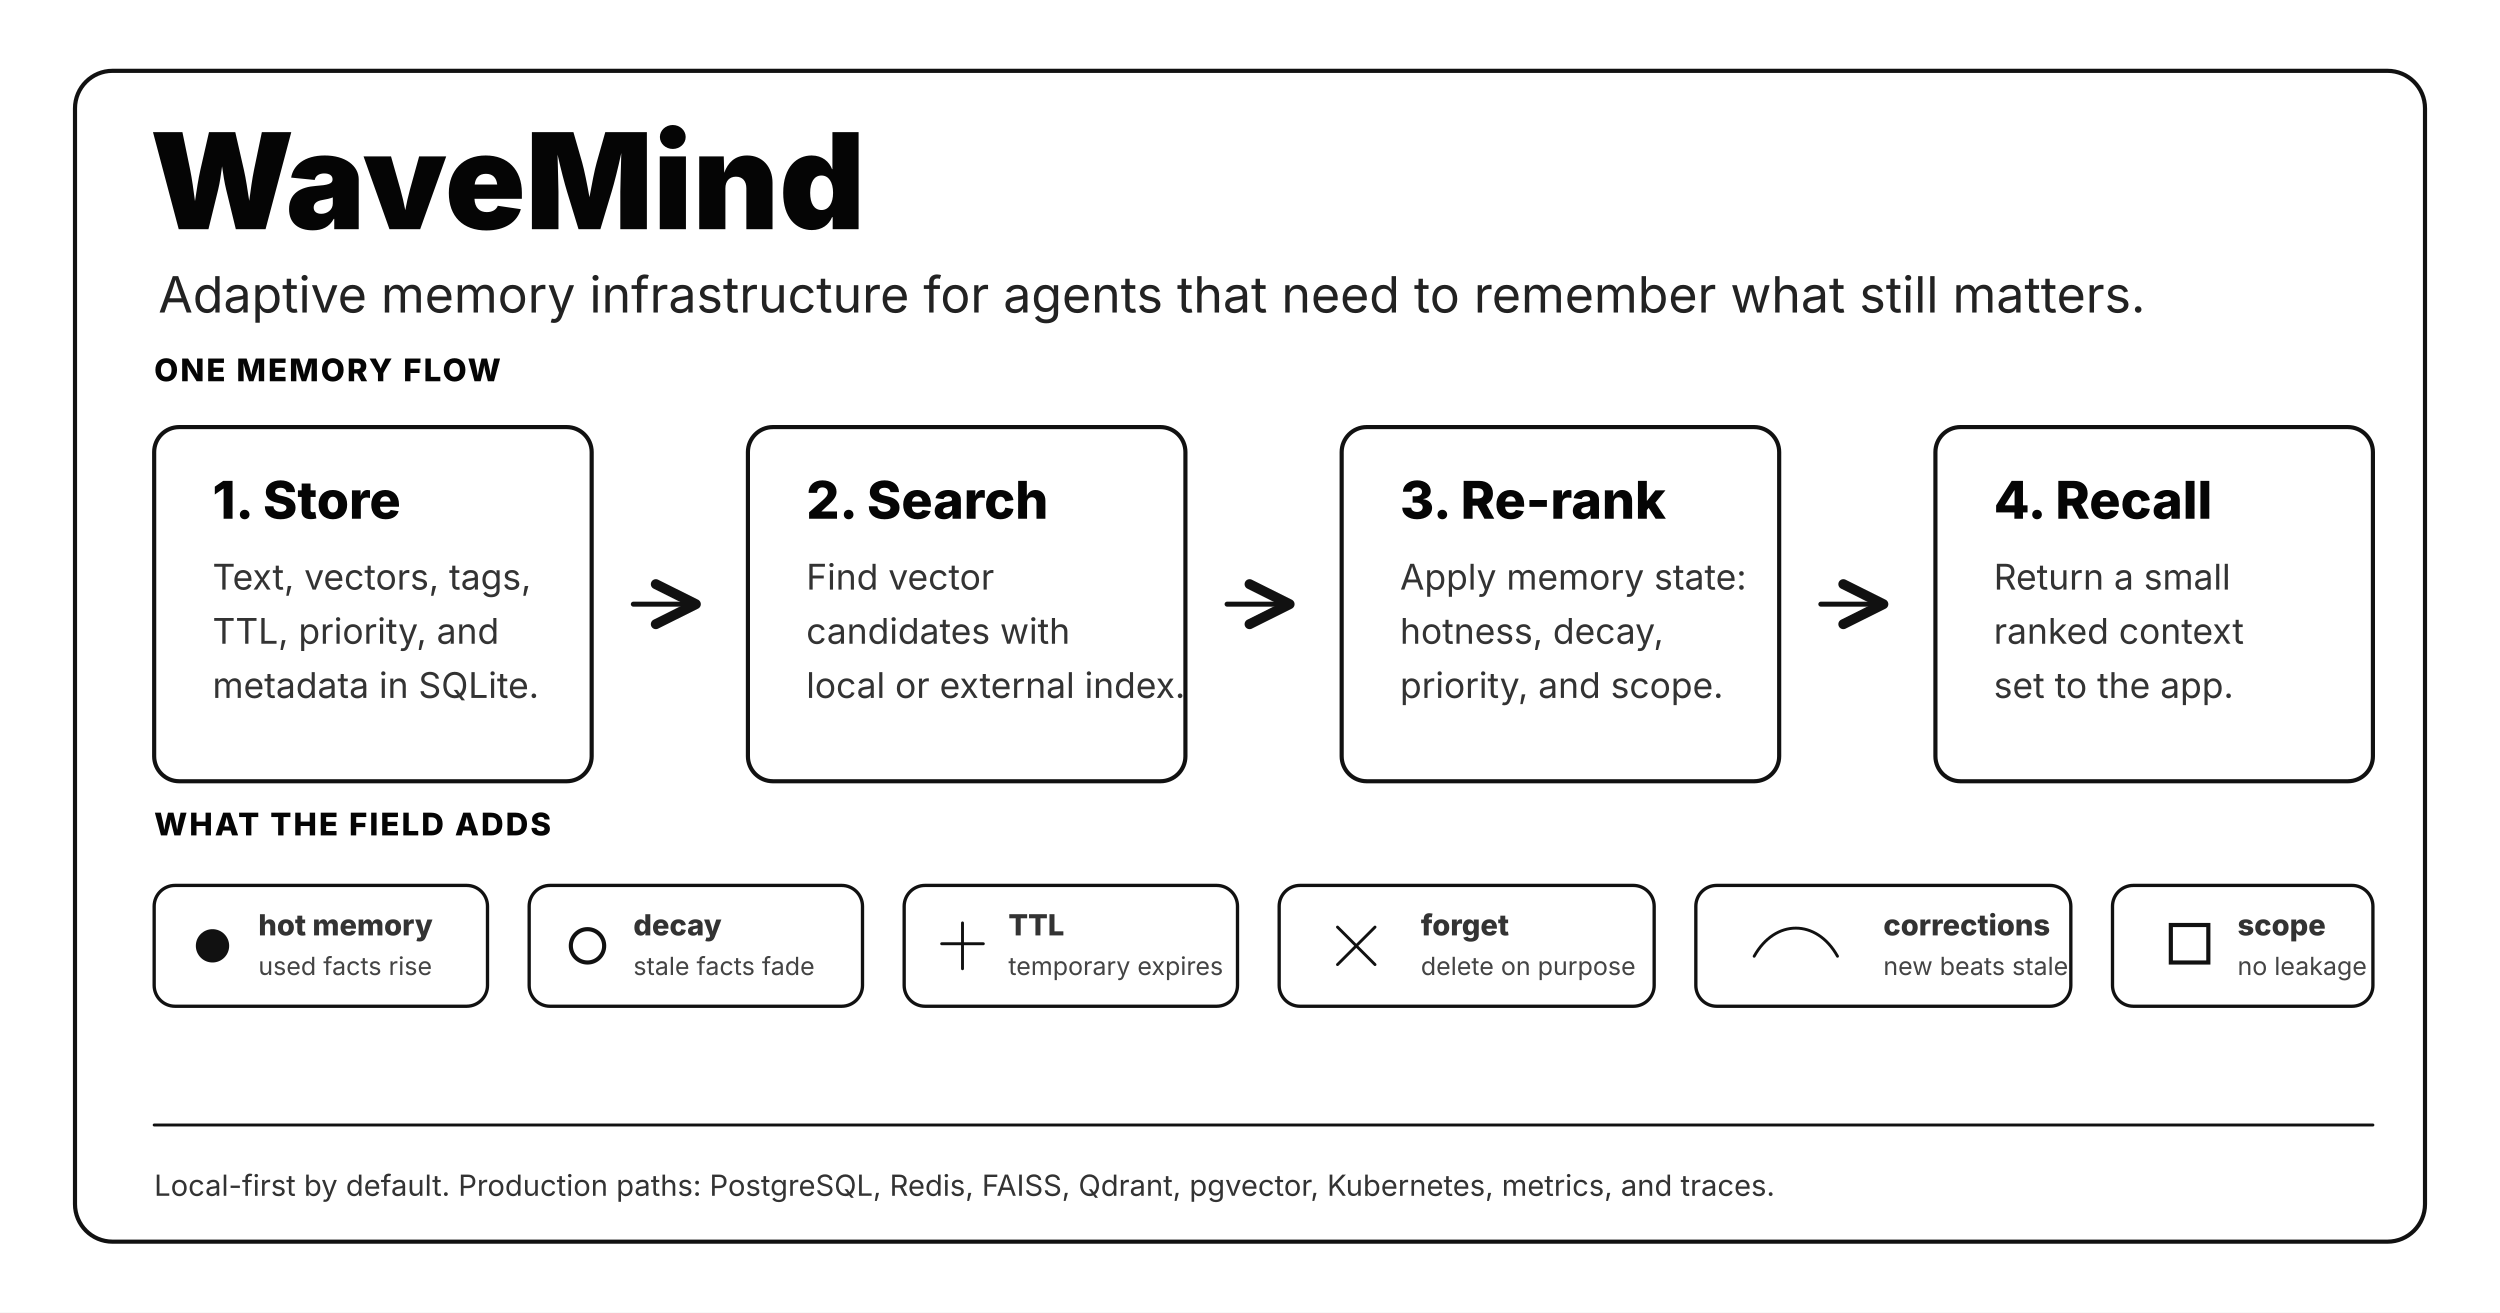
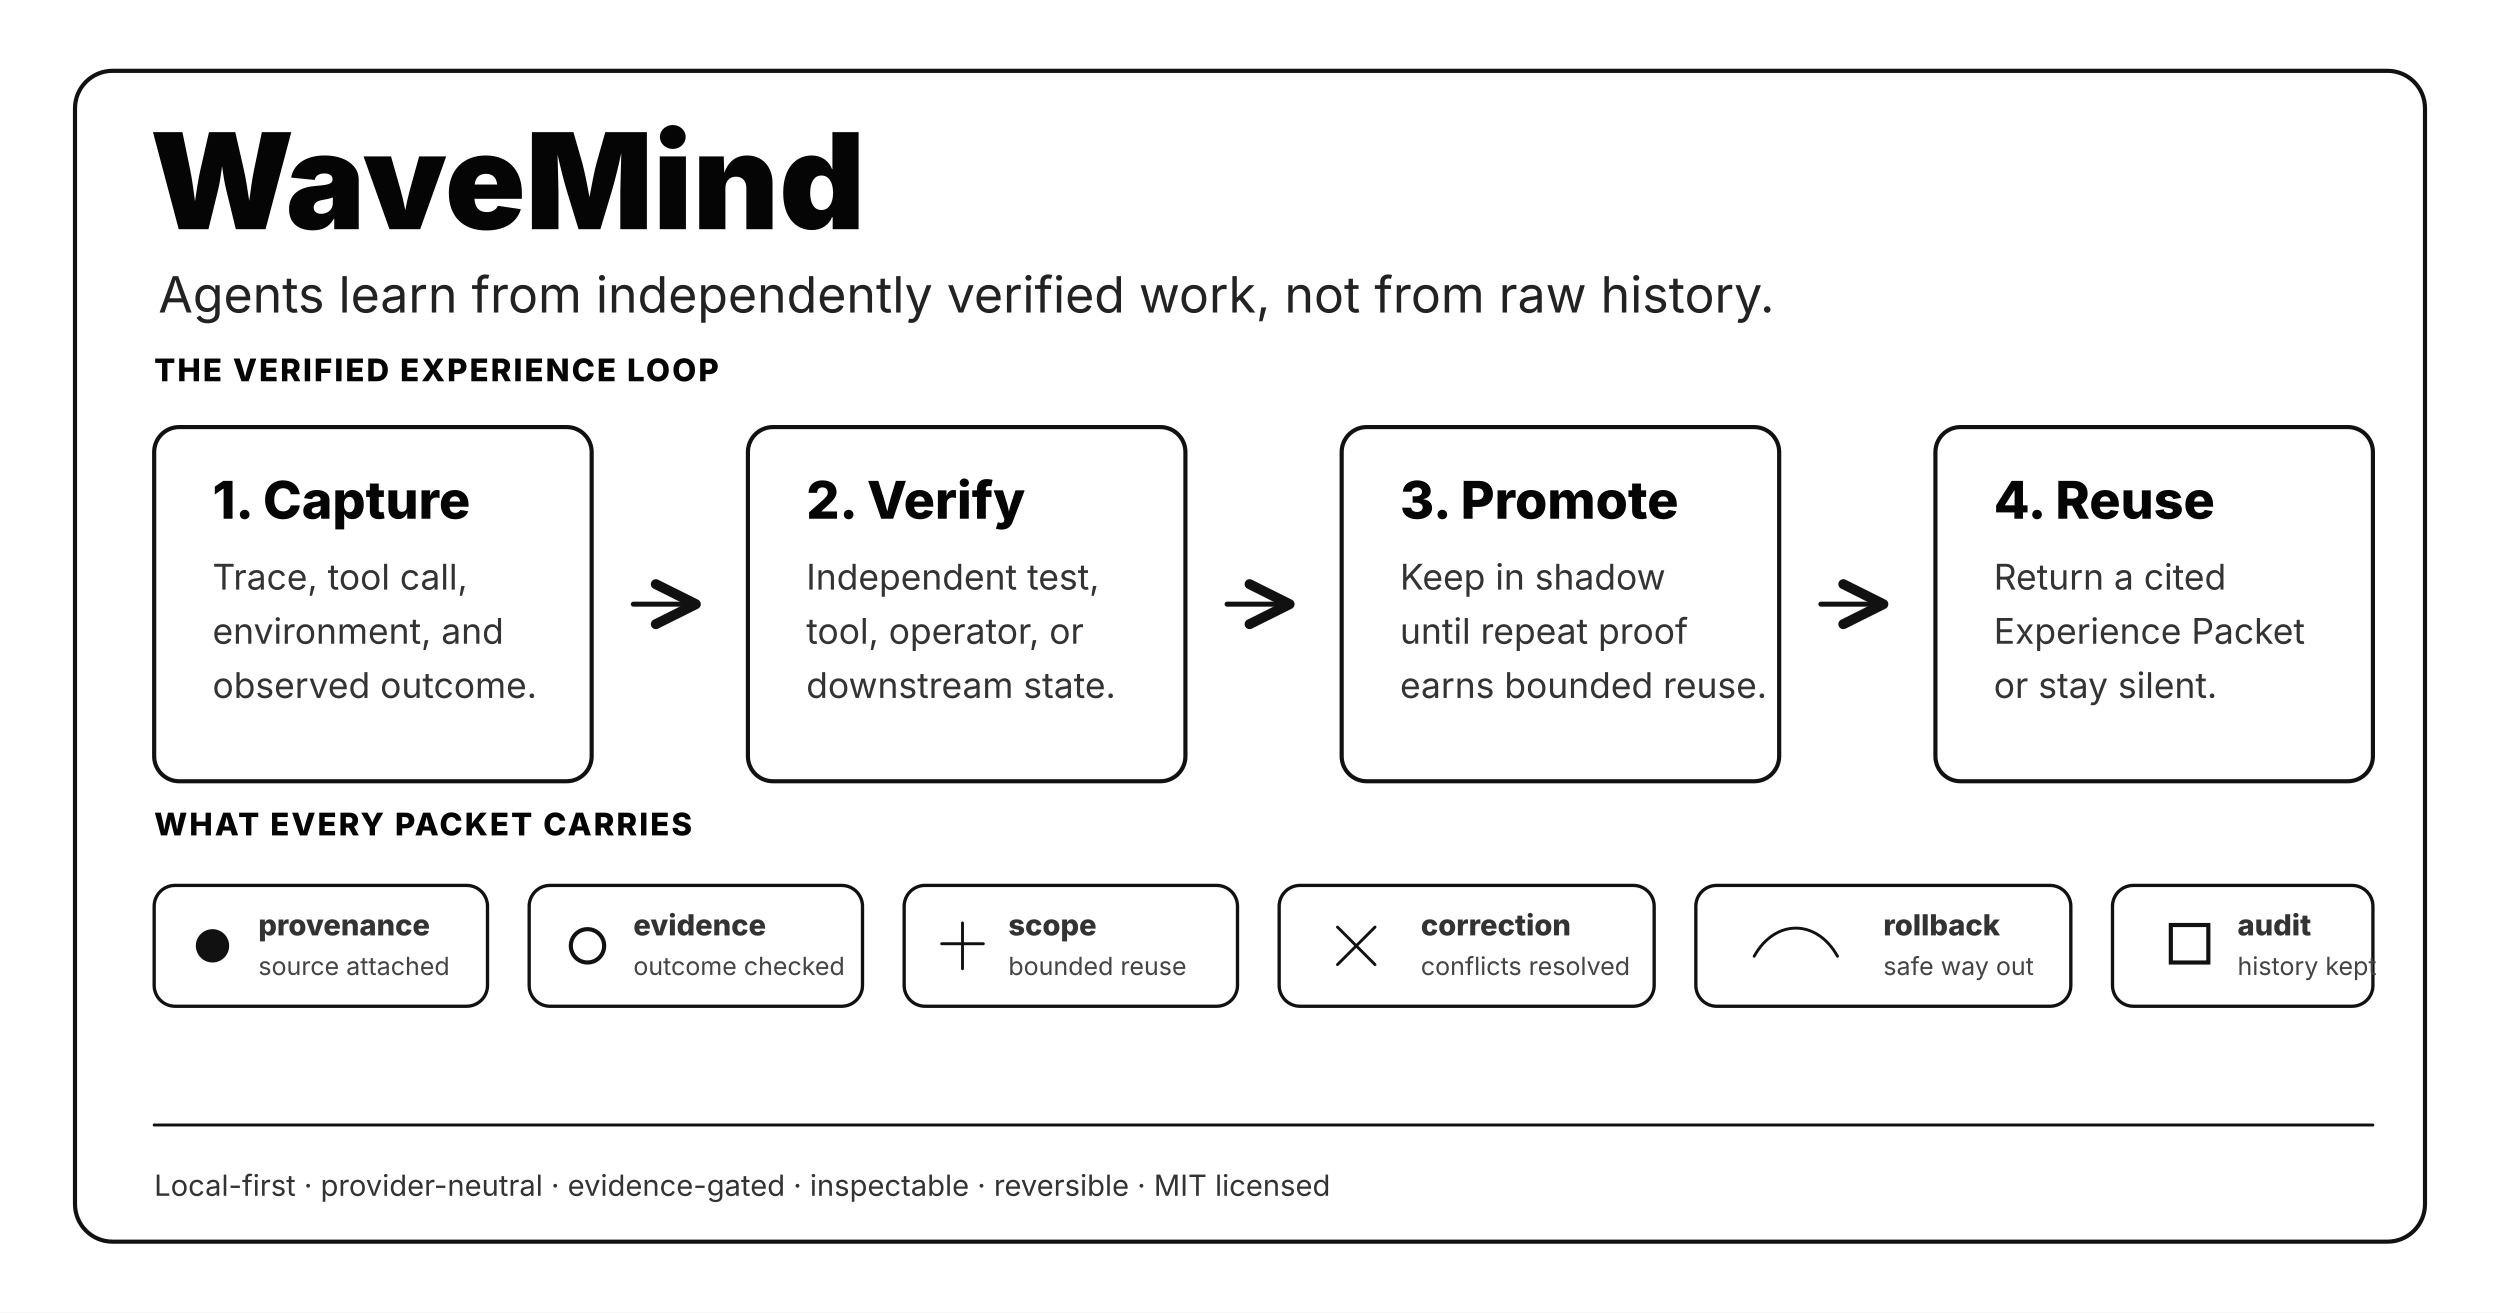
<svg xmlns="http://www.w3.org/2000/svg" width="1200" height="630" viewBox="0 0 1200 630" role="img" aria-labelledby="title desc">
  <defs>
    <marker id="arrow" markerWidth="12" markerHeight="12" refX="10" refY="6" orient="auto">
      <path d="M2 2 L10 6 L2 10" fill="none" stroke="#111111" stroke-width="2" stroke-linecap="round" stroke-linejoin="round" />
    </marker>
    <style>
      .font { font-family: Inter, Segoe UI, Arial, sans-serif; }
      .title { font-size: 64px; font-weight: 850; fill: #050505; }
      .subtitle { font-size: 24px; fill: #222222; }
      .label { font-size: 15px; font-weight: 800; fill: #050505; letter-spacing: 1px; }
      .boxTitle { font-size: 25px; font-weight: 800; fill: #050505; }
      .boxText { font-size: 17px; fill: #333333; }
      .small { font-size: 14px; fill: #333333; }
      .tiny { font-size: 12px; fill: #444444; }
      .box { fill: #ffffff; stroke: #111111; stroke-width: 2; }
      .chip { fill: #ffffff; stroke: #111111; stroke-width: 1.6; }
      .line { stroke: #111111; stroke-width: 2.4; fill: none; stroke-linecap: round; stroke-linejoin: round; }
      .thin { stroke: #111111; stroke-width: 1.4; fill: none; stroke-linecap: round; stroke-linejoin: round; }
    </style>
  </defs>
  <rect width="1200" height="630" fill="#ffffff" />
  <rect x="36" y="34" width="1128" height="562" rx="18" fill="#ffffff" stroke="#111111" stroke-width="2" />
  <g class="font">
    <text class="title" x="72" y="110">WaveMind</text>
-     <text class="subtitle" x="76" y="150">Adaptive memory infrastructure for agents that need to remember what still matters.</text>
+     <text class="subtitle" x="76" y="150">Agents learn from independently verified work, not from raw history.</text>
  </g>
  <g class="font" transform="translate(74 205)">
-     <text class="label" x="0" y="-22">ONE MEMORY FLOW</text>
+     <text class="label" x="0" y="-22">THE VERIFIED EXPERIENCE LOOP</text>
    <rect class="box" x="0" y="0" width="210" height="170" rx="12" />
-     <text class="boxTitle" x="28" y="44">1. Store</text>
-     <text class="boxText" x="28" y="78">Text, vectors, tags,</text>
-     <text class="boxText" x="28" y="104">TTL, priority, and</text>
-     <text class="boxText" x="28" y="130">metadata in SQLite.</text>
+     <text class="boxTitle" x="28" y="44">1. Capture</text>
+     <text class="boxText" x="28" y="78">Trace, tool call,</text>
+     <text class="boxText" x="28" y="104">environment, and</text>
+     <text class="boxText" x="28" y="130">observed outcome.</text>
    <line class="line" x1="230" y1="85" x2="260" y2="85" marker-end="url(#arrow)" />
    <rect class="box" x="285" y="0" width="210" height="170" rx="12" />
-     <text class="boxTitle" x="313" y="44">2. Search</text>
-     <text class="boxText" x="313" y="78">Find vector</text>
-     <text class="boxText" x="313" y="104">candidates with</text>
-     <text class="boxText" x="313" y="130">local or external index.</text>
+     <text class="boxTitle" x="313" y="44">2. Verify</text>
+     <text class="boxText" x="313" y="78">Independent test,</text>
+     <text class="boxText" x="313" y="104">tool, operator, or</text>
+     <text class="boxText" x="313" y="130">downstream state.</text>
    <line class="line" x1="515" y1="85" x2="545" y2="85" marker-end="url(#arrow)" />
    <rect class="box" x="570" y="0" width="210" height="170" rx="12" />
-     <text class="boxTitle" x="598" y="44">3. Re-rank</text>
-     <text class="boxText" x="598" y="78">Apply memory state:</text>
-     <text class="boxText" x="598" y="104">hotness, decay,</text>
-     <text class="boxText" x="598" y="130">priority, and scope.</text>
+     <text class="boxTitle" x="598" y="44">3. Promote</text>
+     <text class="boxText" x="598" y="78">Keep in shadow</text>
+     <text class="boxText" x="598" y="104">until repeat proof</text>
+     <text class="boxText" x="598" y="130">earns bounded reuse.</text>
    <line class="line" x1="800" y1="85" x2="830" y2="85" marker-end="url(#arrow)" />
    <rect class="box" x="855" y="0" width="210" height="170" rx="12" />
-     <text class="boxTitle" x="883" y="44">4. Recall</text>
-     <text class="boxText" x="883" y="78">Return a small</text>
-     <text class="boxText" x="883" y="104">ranked context</text>
-     <text class="boxText" x="883" y="130">set to the app.</text>
+     <text class="boxTitle" x="883" y="44">4. Reuse</text>
+     <text class="boxText" x="883" y="78">Return a cited</text>
+     <text class="boxText" x="883" y="104">Experience Packet</text>
+     <text class="boxText" x="883" y="130">or stay silent.</text>
  </g>
  <g class="font" transform="translate(74 425)">
-     <text class="label" x="0" y="-24">WHAT THE FIELD ADDS</text>
+     <text class="label" x="0" y="-24">WHAT EVERY PACKET CARRIES</text>
    <rect class="chip" x="0" y="0" width="160" height="58" rx="10" />
    <circle cx="28" cy="29" r="8" fill="#111111" />
-     <text class="small" x="50" y="24" font-weight="800">hot memory</text>
-     <text class="tiny" x="50" y="43">used facts rise</text>
+     <text class="small" x="50" y="24" font-weight="800">provenance</text>
+     <text class="tiny" x="50" y="43">source attached</text>
    <rect class="chip" x="180" y="0" width="160" height="58" rx="10" />
    <circle cx="208" cy="29" r="8" fill="#ffffff" stroke="#111111" stroke-width="2" />
-     <text class="small" x="230" y="24" font-weight="800">decay</text>
-     <text class="tiny" x="230" y="43">stale facts fade</text>
+     <text class="small" x="230" y="24" font-weight="800">evidence</text>
+     <text class="tiny" x="230" y="43">outcome checked</text>
    <rect class="chip" x="360" y="0" width="160" height="58" rx="10" />
    <path class="thin" d="M388 18 V40 M378 28 H398" />
-     <text class="small" x="410" y="24" font-weight="800">TTL</text>
-     <text class="tiny" x="410" y="43">temporary expires</text>
+     <text class="small" x="410" y="24" font-weight="800">scope</text>
+     <text class="tiny" x="410" y="43">bounded reuse</text>
    <rect class="chip" x="540" y="0" width="180" height="58" rx="10" />
    <path class="thin" d="M568 20 L586 38 M586 20 L568 38" />
-     <text class="small" x="608" y="24" font-weight="800">forget</text>
-     <text class="tiny" x="608" y="43">delete on purpose</text>
+     <text class="small" x="608" y="24" font-weight="800">correction</text>
+     <text class="tiny" x="608" y="43">conflicts resolved</text>
    <rect class="chip" x="740" y="0" width="180" height="58" rx="10" />
    <path class="thin" d="M768 34 C778 16 798 16 808 34" />
-     <text class="small" x="830" y="24" font-weight="800">corrections</text>
-     <text class="tiny" x="830" y="43">new beats stale</text>
+     <text class="small" x="830" y="24" font-weight="800">rollback</text>
+     <text class="tiny" x="830" y="43">safe way out</text>
    <rect class="chip" x="940" y="0" width="125" height="58" rx="10" />
    <rect x="968" y="19" width="18" height="18" fill="#ffffff" stroke="#111111" stroke-width="2" />
-     <text class="small" x="1000" y="24" font-weight="800">scope</text>
-     <text class="tiny" x="1000" y="43">no leakage</text>
+     <text class="small" x="1000" y="24" font-weight="800">audit</text>
+     <text class="tiny" x="1000" y="43">history kept</text>
  </g>
  <g class="font" transform="translate(74 540)">
    <line class="thin" x1="0" y1="0" x2="1065" y2="0" />
-     <text class="small" x="0" y="34">Local-first by default. Production paths: PostgreSQL, Redis, FAISS, Qdrant, pgvector, Kubernetes, metrics, and traces.</text>
+     <text class="small" x="0" y="34">Local-first · provider-neutral · evidence-gated · inspectable · reversible · MIT licensed</text>
  </g>
</svg>
